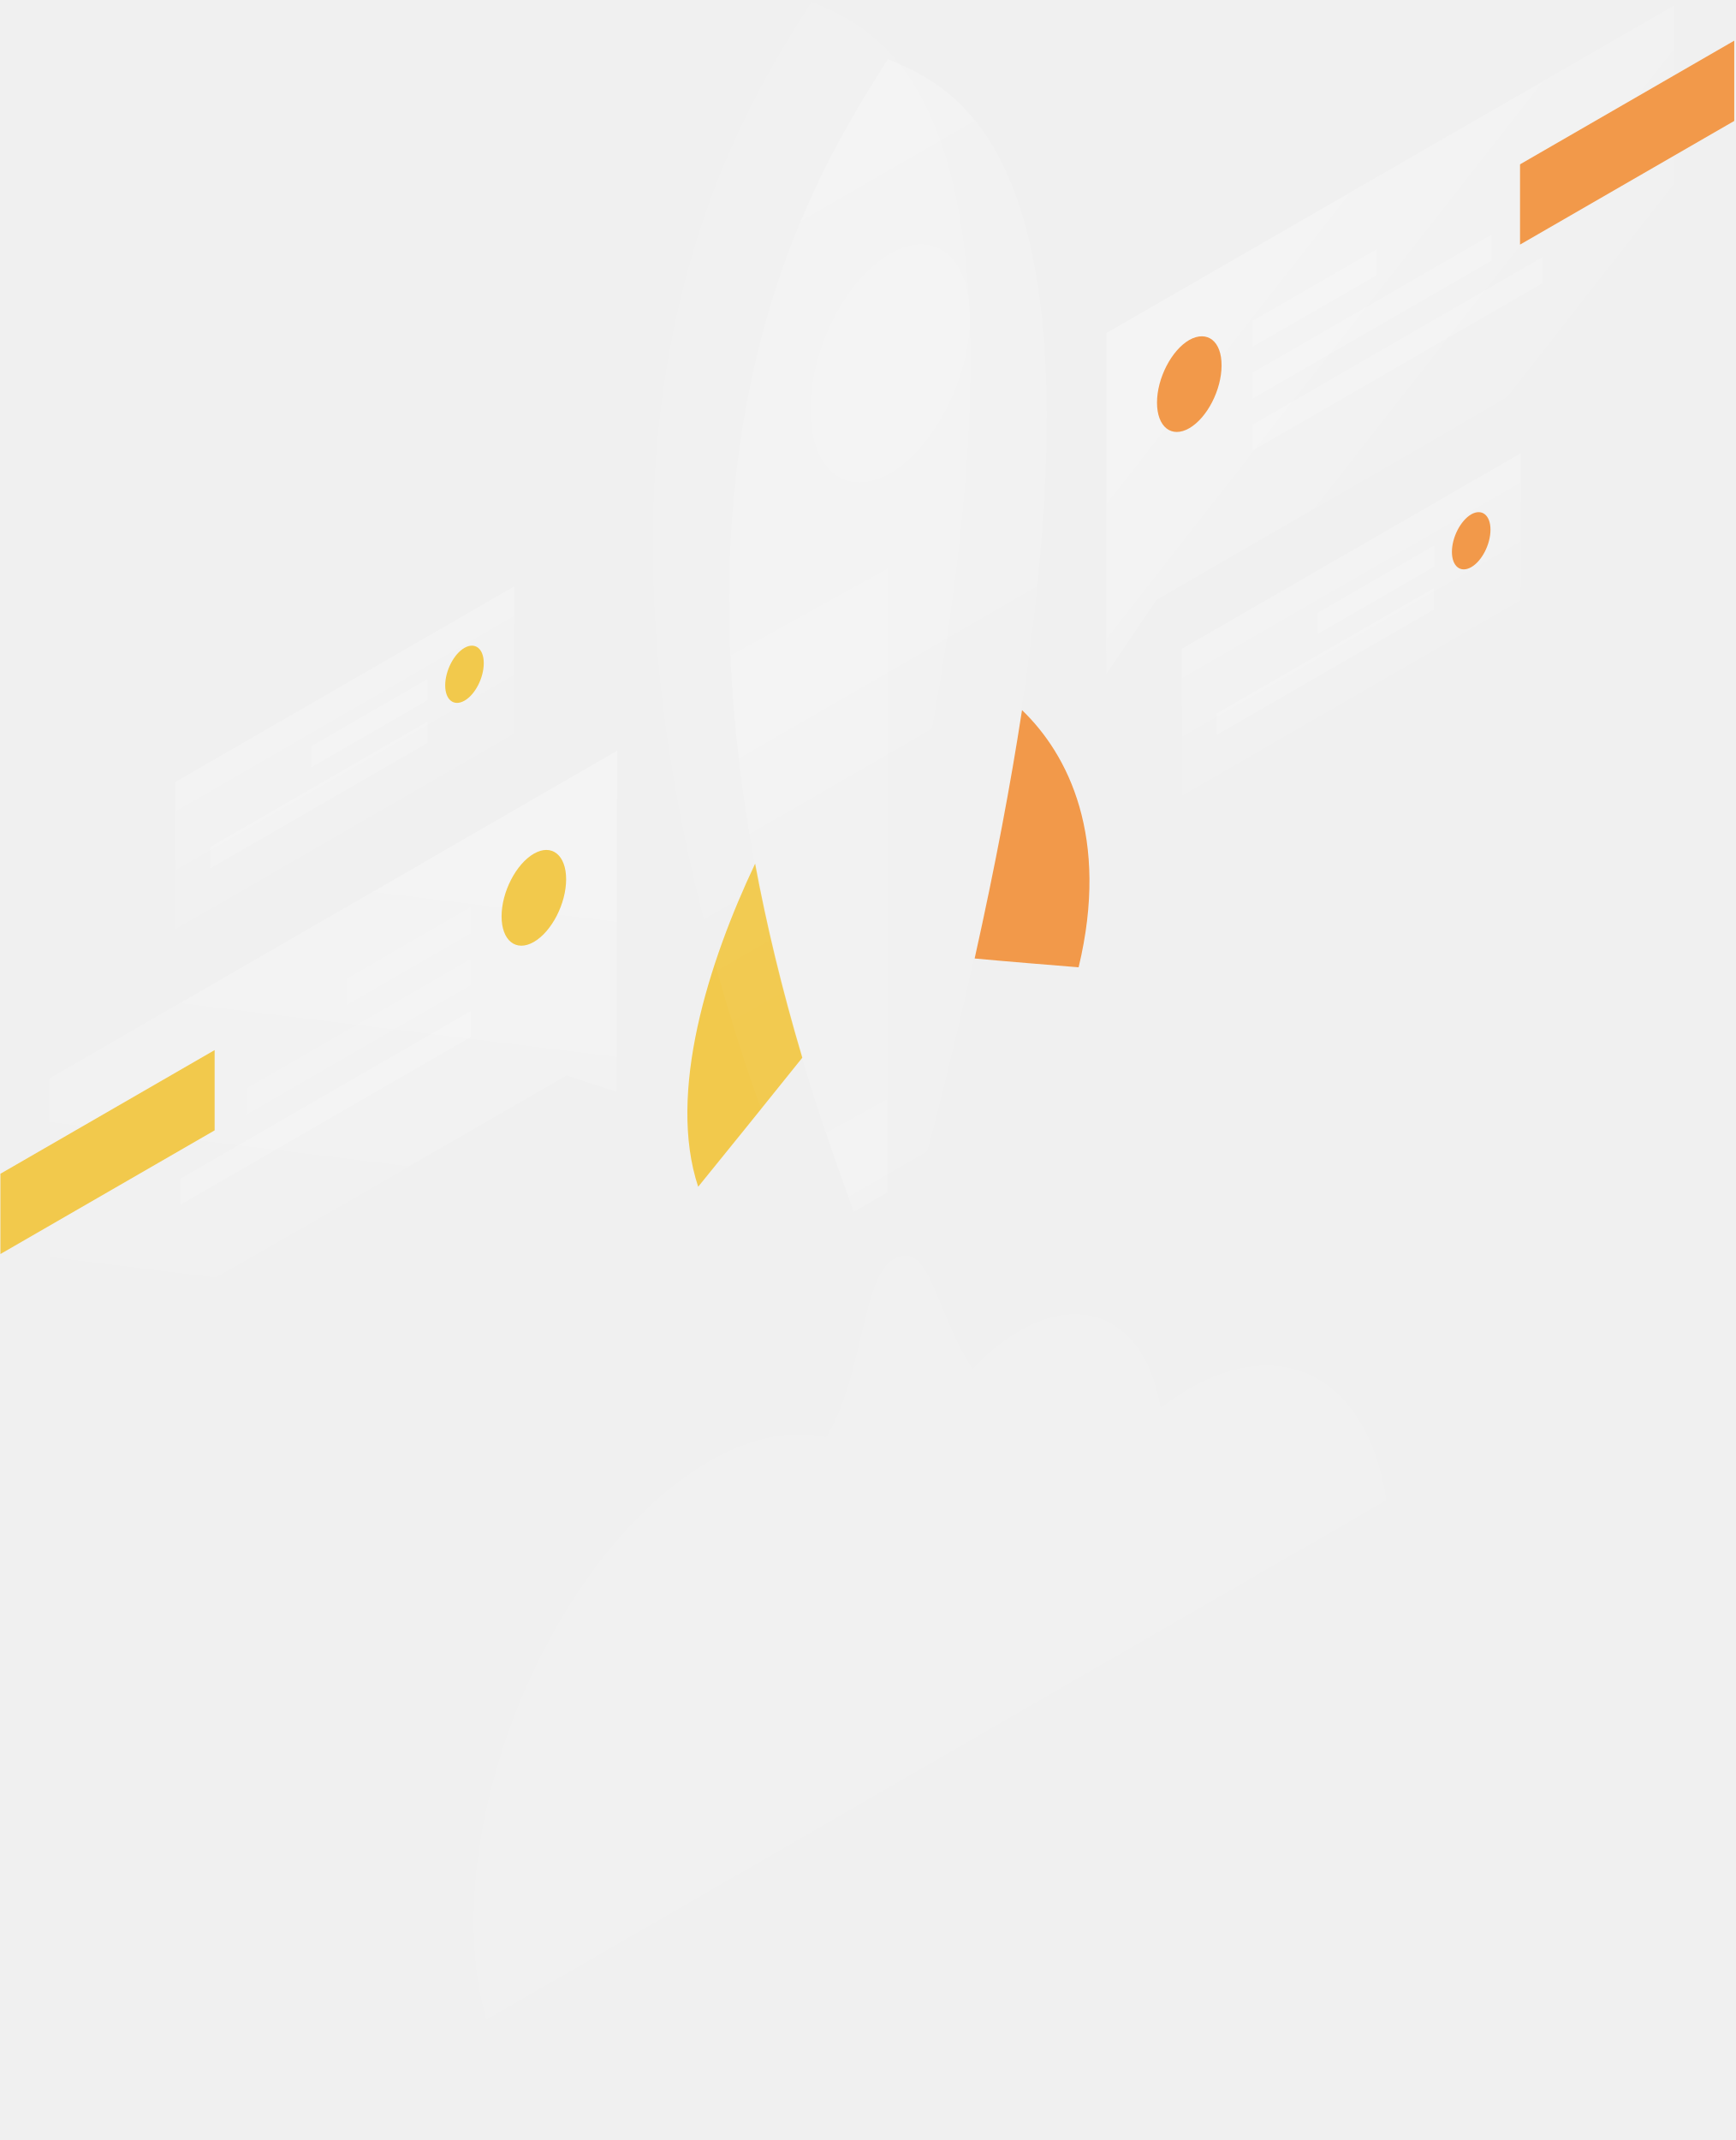
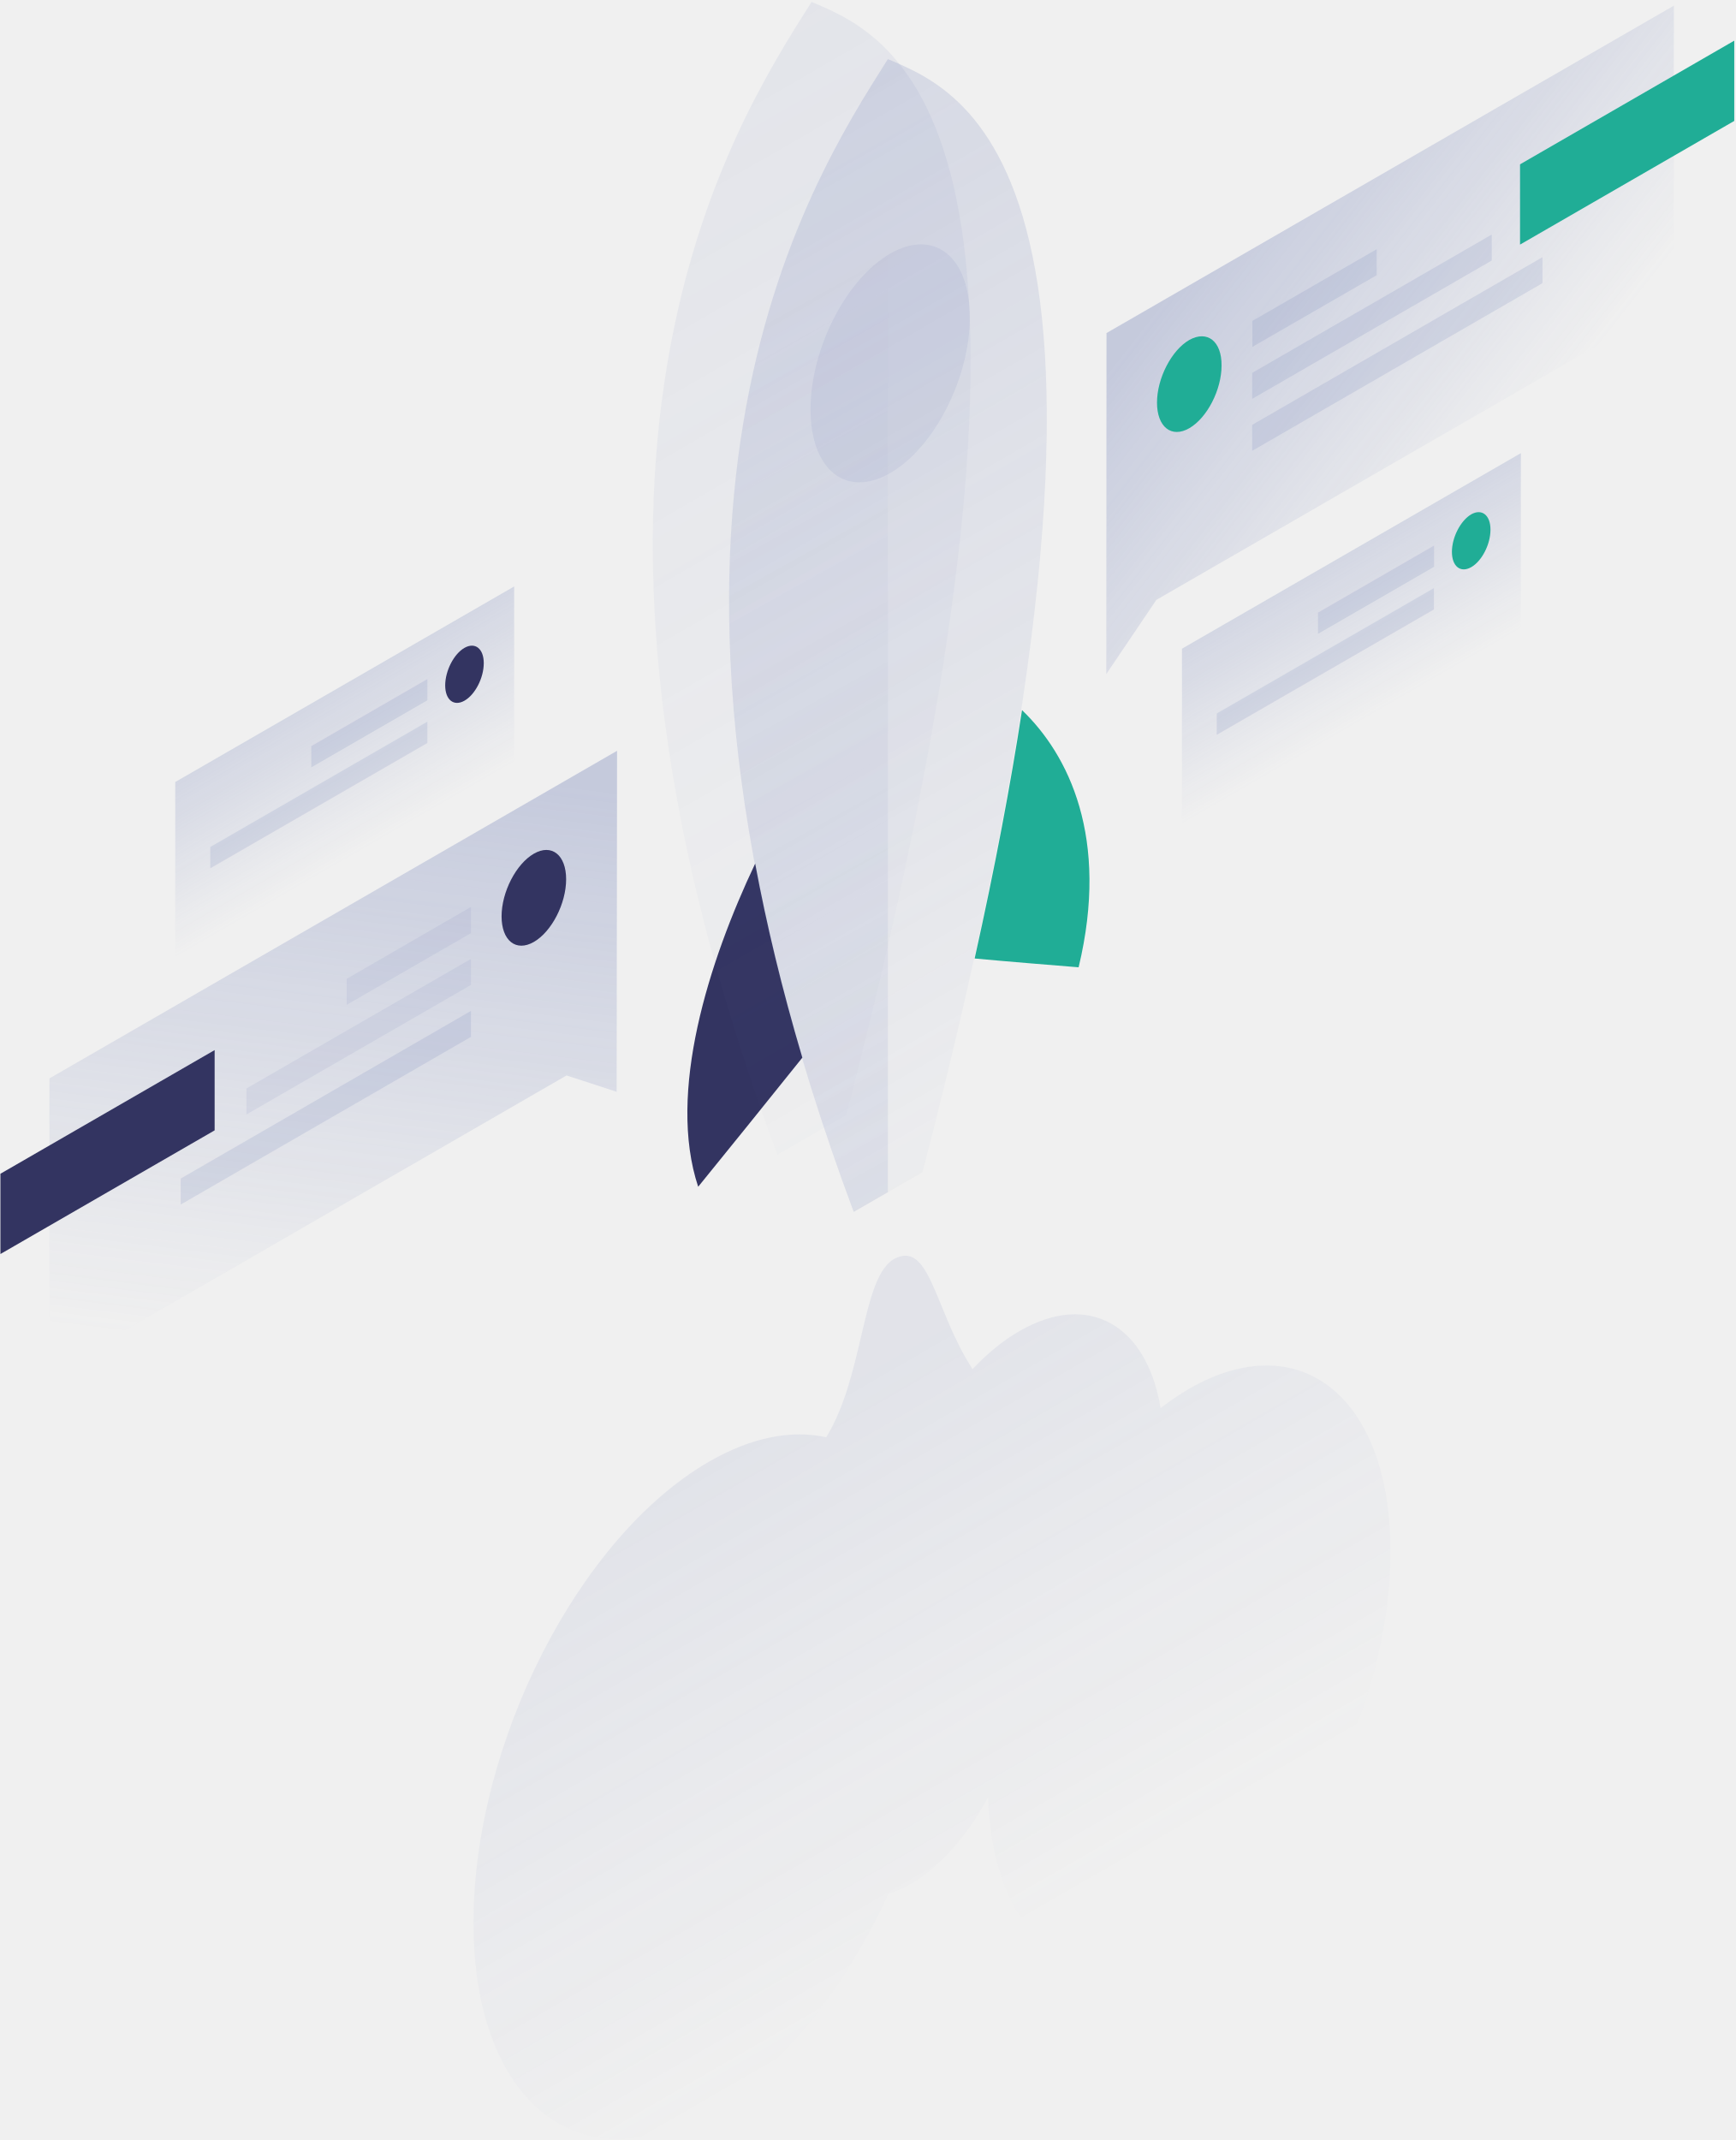
<svg xmlns="http://www.w3.org/2000/svg" version="1.1" id="Слой_1" x="0px" y="0px" viewBox="0 0 828 1021" style="enable-background:new 0 0 828 1021;" xml:space="preserve">
  <style type="text/css">
- 	.st0{fill:#F2C94C;}
- 	.st1{fill:#F2994A;}
+ 	.st0{fill:#333461;}
+ 	.st1{fill:#20AD96;}
	.st2{opacity:0.2;fill:url(#SVGID_1_);enable-background:new    ;}
	.st3{opacity:0.1;fill:url(#SVGID_2_);enable-background:new    ;}
	.st4{opacity:0.15;fill:url(#SVGID_3_);enable-background:new    ;}
- 	.st5{opacity:0.1;fill:#FFFFFF;enable-background:new    ;}
+ 	.st5{opacity:0.1;fill:#6172B0;enable-background:new    ;}
	.st6{opacity:0.1;fill:url(#SVGID_4_);enable-background:new    ;}
	.st7{opacity:0.3;fill:url(#SVGID_5_);enable-background:new    ;}
- 	.st8{opacity:0.15;fill:#FFFFFF;enable-background:new    ;}
+ 	.st8{opacity:0.15;fill:#6172B0;enable-background:new    ;}
	.st9{opacity:0.3;fill:url(#SVGID_6_);enable-background:new    ;}
	.st10{opacity:0.2;fill:url(#SVGID_7_);enable-background:new    ;}
	.st11{opacity:0.2;fill:url(#SVGID_8_);enable-background:new    ;}
</style>
  <path class="st0" d="M382.8,504.6c-17.2,21.5-36.3,45.1-49.7,61.6c-14.9-44.8,5-107.4,27.2-154.2  C365.7,441.1,373.1,471.9,382.8,504.6z" />
  <path class="st1" d="M487.6,338.8c22.1,21.2,41.9,60.8,27,122.7c-13.4-1.1-32.4-2.6-49.6-4.2C474.8,413.3,482.2,374,487.6,338.8z" />
  <linearGradient id="SVGID_1_" gradientUnits="userSpaceOnUse" x1="279.471" y1="976.973" x2="590.322" y2="438.42" gradientTransform="matrix(1 0 0 -1 0 1022)">
-     <stop offset="0" style="stop-color:#FFFFFF" />
-     <stop offset="1" style="stop-color:#FFFFFF;stop-opacity:0" />
+     <stop offset="0" style="stop-color:#6172B0" />
+     <stop offset="1" style="stop-color:#6172B0;stop-opacity:0" />
  </linearGradient>
  <path class="st2" d="M440.1,559.3C563.6,84.7,462,44.4,423.6,28.2c-38.4,60.6-140,218.2-16.3,550L440.1,559.3z" />
  <linearGradient id="SVGID_2_" gradientUnits="userSpaceOnUse" x1="243.08" y1="1004.266" x2="553.931" y2="465.712" gradientTransform="matrix(1 0 0 -1 0 1022)">
-     <stop offset="0" style="stop-color:#FFFFFF" />
-     <stop offset="1" style="stop-color:#FFFFFF;stop-opacity:0" />
+     <stop offset="0" style="stop-color:#6172B0" />
+     <stop offset="1" style="stop-color:#6172B0;stop-opacity:0" />
  </linearGradient>
  <path class="st3" d="M403.7,532c123.6-474.5,22-514.8-16.5-531.1c-38.4,60.6-140,218.2-16.3,550L403.7,532z" />
  <linearGradient id="SVGID_3_" gradientUnits="userSpaceOnUse" x1="337.439" y1="859.538" x2="577.402" y2="426.558" gradientTransform="matrix(1 0 0 -1 0 1022)">
-     <stop offset="0" style="stop-color:#FFFFFF;stop-opacity:0" />
-     <stop offset="1" style="stop-color:#FFFFFF" />
+     <stop offset="0" style="stop-color:#6172B0;stop-opacity:0" />
+     <stop offset="1" style="stop-color:#6172B0" />
  </linearGradient>
  <path class="st4" d="M407.3,578.2c-123.7-331.8-22.1-489.4,16.3-550v540.6L407.3,578.2z" />
  <path class="st5" d="M386.7,195.3c0,28.9,17,42.5,38,30.4s38-45.4,38-74.3c0-28.9-17-42.5-38-30.4S386.7,166.4,386.7,195.3z" />
  <linearGradient id="SVGID_4_" gradientUnits="userSpaceOnUse" x1="360.014" y1="337.182" x2="494.277" y2="104.568" gradientTransform="matrix(1 0 0 -1 0 1022)">
-     <stop offset="0" style="stop-color:#FFFFFF" />
-     <stop offset="1" style="stop-color:#FFFFFF;stop-opacity:0" />
+     <stop offset="0" style="stop-color:#6172B0" />
+     <stop offset="1" style="stop-color:#6172B0;stop-opacity:0" />
  </linearGradient>
  <path class="st6" d="M423.9,903.4c-20.6,45.3-51.3,84.3-85.6,104.1c-62,35.8-112.3-4.6-112.4-90.2c0-85.6,50.3-184.1,112.3-219.9  c20.4-11.8,39.5-15.3,56-11.7c8.7-14.2,12.9-32.2,16.6-48c4.3-18.2,7.9-33.7,16.9-37.6c10.3-4.5,14.9,6.9,21.4,22.7  c3.8,9.3,8.3,20.3,14.9,30.4c7.1-7.5,14.6-13.7,22.5-18.2c33.1-19.1,60.7-2.6,67.2,36.8c4.5-3.4,9-6.5,13.6-9.2  c53.1-30.6,96.1,4.1,96.1,77.7c0,73.5-43,157.9-96,188.5c-51.5,29.7-93.6-2.2-96-71.3c-9.7,18-22.6,33.1-36.9,41.3  C431,900.8,427.4,902.3,423.9,903.4z" />
  <linearGradient id="SVGID_5_" gradientUnits="userSpaceOnUse" x1="178.054" y1="659.231" x2="143.054" y2="375.365" gradientTransform="matrix(1 0 0 -1 0 1022)">
-     <stop offset="0" style="stop-color:#FFFFFF" />
-     <stop offset="1" style="stop-color:#FFFFFF;stop-opacity:0" />
+     <stop offset="0" style="stop-color:#6172B0" />
+     <stop offset="1" style="stop-color:#6172B0;stop-opacity:0" />
  </linearGradient>
  <path class="st7" d="M294.4,358.2L23.6,514.5l-0.1,141.1l246.8-142.5l23.9,7.8L294.4,358.2z" />
  <path class="st0" d="M102.4,539.3l0-38.3L0.2,560l0,38.3L102.4,539.3z" />
  <path class="st5" d="M224.7,432.7L165.4,467l0,12.4l59.3-34.2L224.7,432.7z" />
  <path class="st5" d="M224.7,457.5l-107.1,61.8l0,12.4l107.1-61.8L224.7,457.5z" />
  <path class="st8" d="M224.7,482.3l-138.5,80l0,12.4l138.5-80L224.7,482.3z" />
  <path class="st0" d="M239.3,437.2c0,11.6,6.9,17.1,15.4,12.2c8.5-4.9,15.4-18.3,15.4-29.9c0-11.6-6.9-17.1-15.4-12.2  C246.2,412.2,239.3,425.6,239.3,437.2z" />
  <linearGradient id="SVGID_6_" gradientUnits="userSpaceOnUse" x1="586.9" y1="919.599" x2="726.682" y2="810.154" gradientTransform="matrix(1 0 0 -1 0 1022)">
-     <stop offset="0" style="stop-color:#FFFFFF" />
-     <stop offset="1" style="stop-color:#FFFFFF;stop-opacity:0" />
+     <stop offset="0" style="stop-color:#6172B0" />
+     <stop offset="1" style="stop-color:#6172B0;stop-opacity:0" />
  </linearGradient>
  <path class="st9" d="M527.9,158.9L798.6,2.7l-0.1,141.1L551.7,286.2l-23.9,35.4L527.9,158.9z" />
  <path class="st1" d="M827.4,57.7l0-38.3l-102.2,59l0,38.3L827.4,57.7z" />
  <path class="st8" d="M597.5,153.1l59.3-34.2l0,12.4l-59.3,34.2L597.5,153.1z" />
  <path class="st8" d="M597.4,177.9l114.3-66l0,12.4l-114.3,66L597.4,177.9z" />
  <path class="st8" d="M597.4,202.7l138.5-80l0,12.4l-138.5,80L597.4,202.7z" />
  <path class="st1" d="M582.8,174.4c0,11.6-6.9,25-15.4,29.9s-15.4-0.6-15.4-12.2c0-11.6,6.9-25,15.4-29.9  C576,157.4,582.9,162.8,582.8,174.4z" />
  <linearGradient id="SVGID_7_" gradientUnits="userSpaceOnUse" x1="626.496" y1="748.674" x2="662.962" y2="685.497" gradientTransform="matrix(1 0 0 -1 0 1022)">
-     <stop offset="0" style="stop-color:#FFFFFF" />
-     <stop offset="1" style="stop-color:#FFFFFF;stop-opacity:0" />
+     <stop offset="0" style="stop-color:#6172B0" />
+     <stop offset="1" style="stop-color:#6172B0;stop-opacity:0" />
  </linearGradient>
  <path class="st10" d="M563.9,309.5l161.7-93.3l0,84.2l-161.7,93.3L563.9,309.5z" />
  <path class="st8" d="M684.2,260.3l-55.4,32l0,10.1l55.4-32L684.2,260.3z" />
  <path class="st8" d="M684.1,280.6l-103.6,59.8l0,10.2l103.6-59.8L684.1,280.6z" />
  <path class="st1" d="M692.7,263.3c0,6.9,4.1,10.2,9.2,7.3c5.1-2.9,9.2-10.9,9.2-17.9c0-6.9-4.1-10.2-9.2-7.3  C696.8,248.4,692.7,256.4,692.7,263.3z" />
  <linearGradient id="SVGID_8_" gradientUnits="userSpaceOnUse" x1="146.234" y1="684.997" x2="182.701" y2="621.819" gradientTransform="matrix(1 0 0 -1 0 1022)">
-     <stop offset="0" style="stop-color:#FFFFFF" />
-     <stop offset="1" style="stop-color:#FFFFFF;stop-opacity:0" />
+     <stop offset="0" style="stop-color:#6172B0" />
+     <stop offset="1" style="stop-color:#6172B0;stop-opacity:0" />
  </linearGradient>
  <path class="st11" d="M83.6,373.1l161.7-93.3l0,84.2L83.6,457.4L83.6,373.1z" />
  <path class="st8" d="M203.9,324l-55.4,32l0,10.1l55.4-32L203.9,324z" />
  <path class="st8" d="M203.9,344.3l-103.6,59.8l0,10.2l103.6-59.8L203.9,344.3z" />
  <path class="st0" d="M212.4,327c0,6.9,4.1,10.2,9.2,7.3c5.1-2.9,9.2-10.9,9.2-17.9c0-6.9-4.1-10.2-9.2-7.3S212.4,320.1,212.4,327z" />
</svg>
